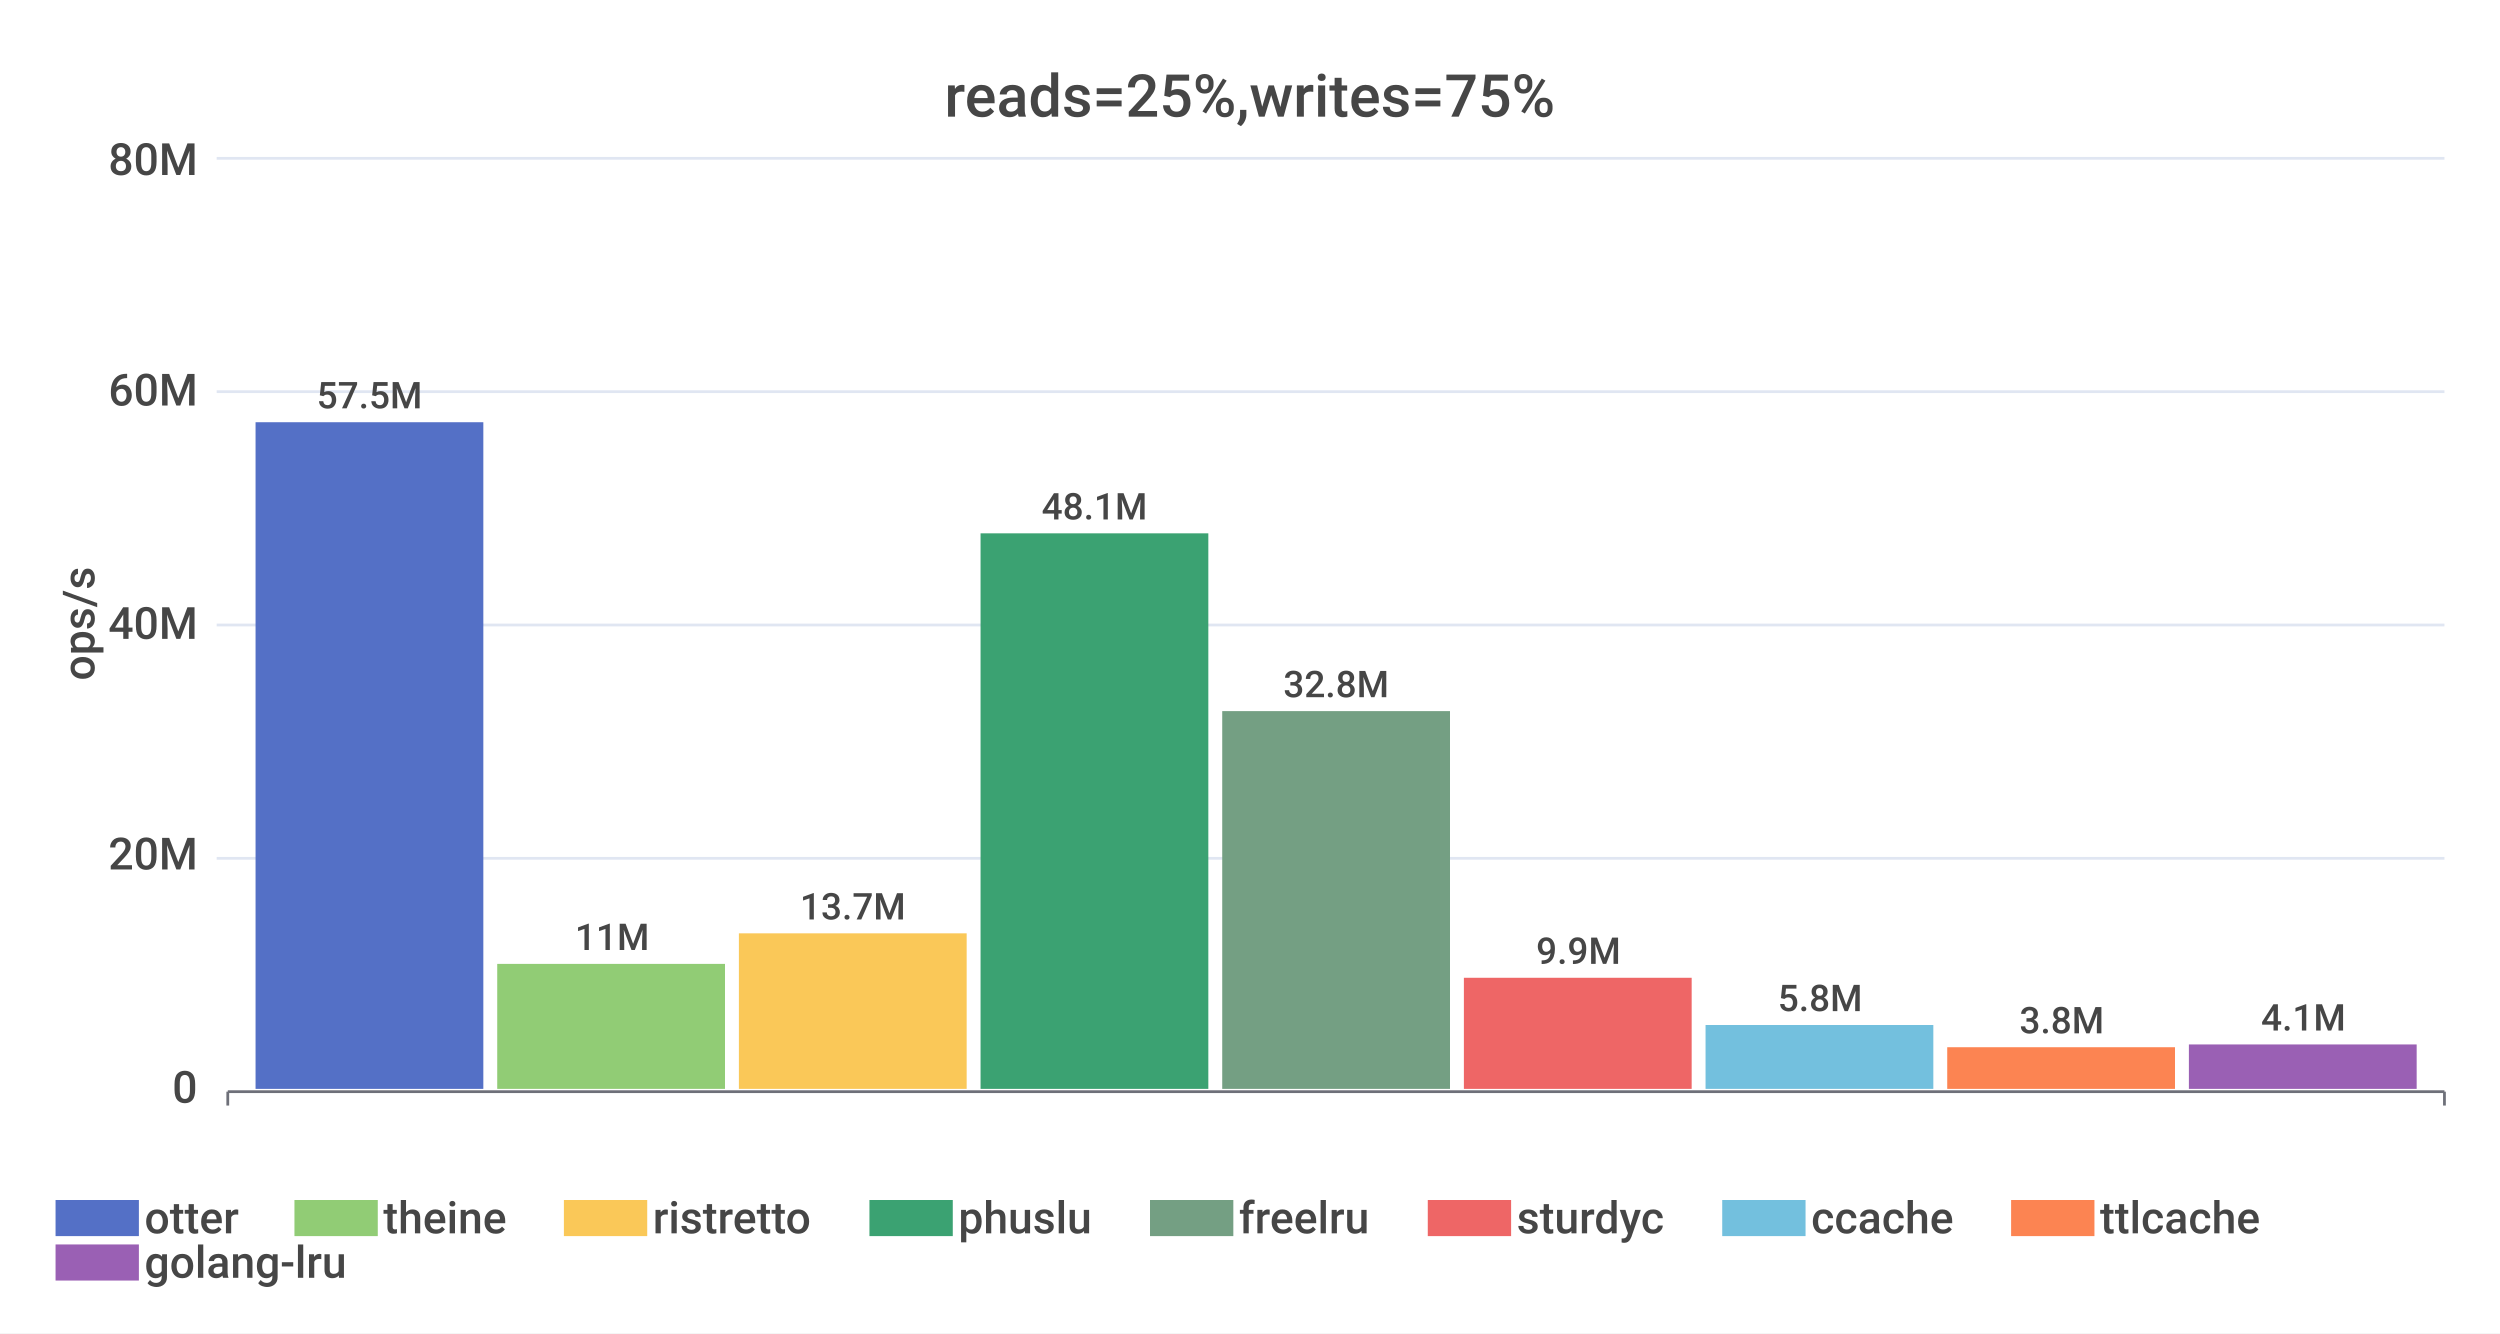
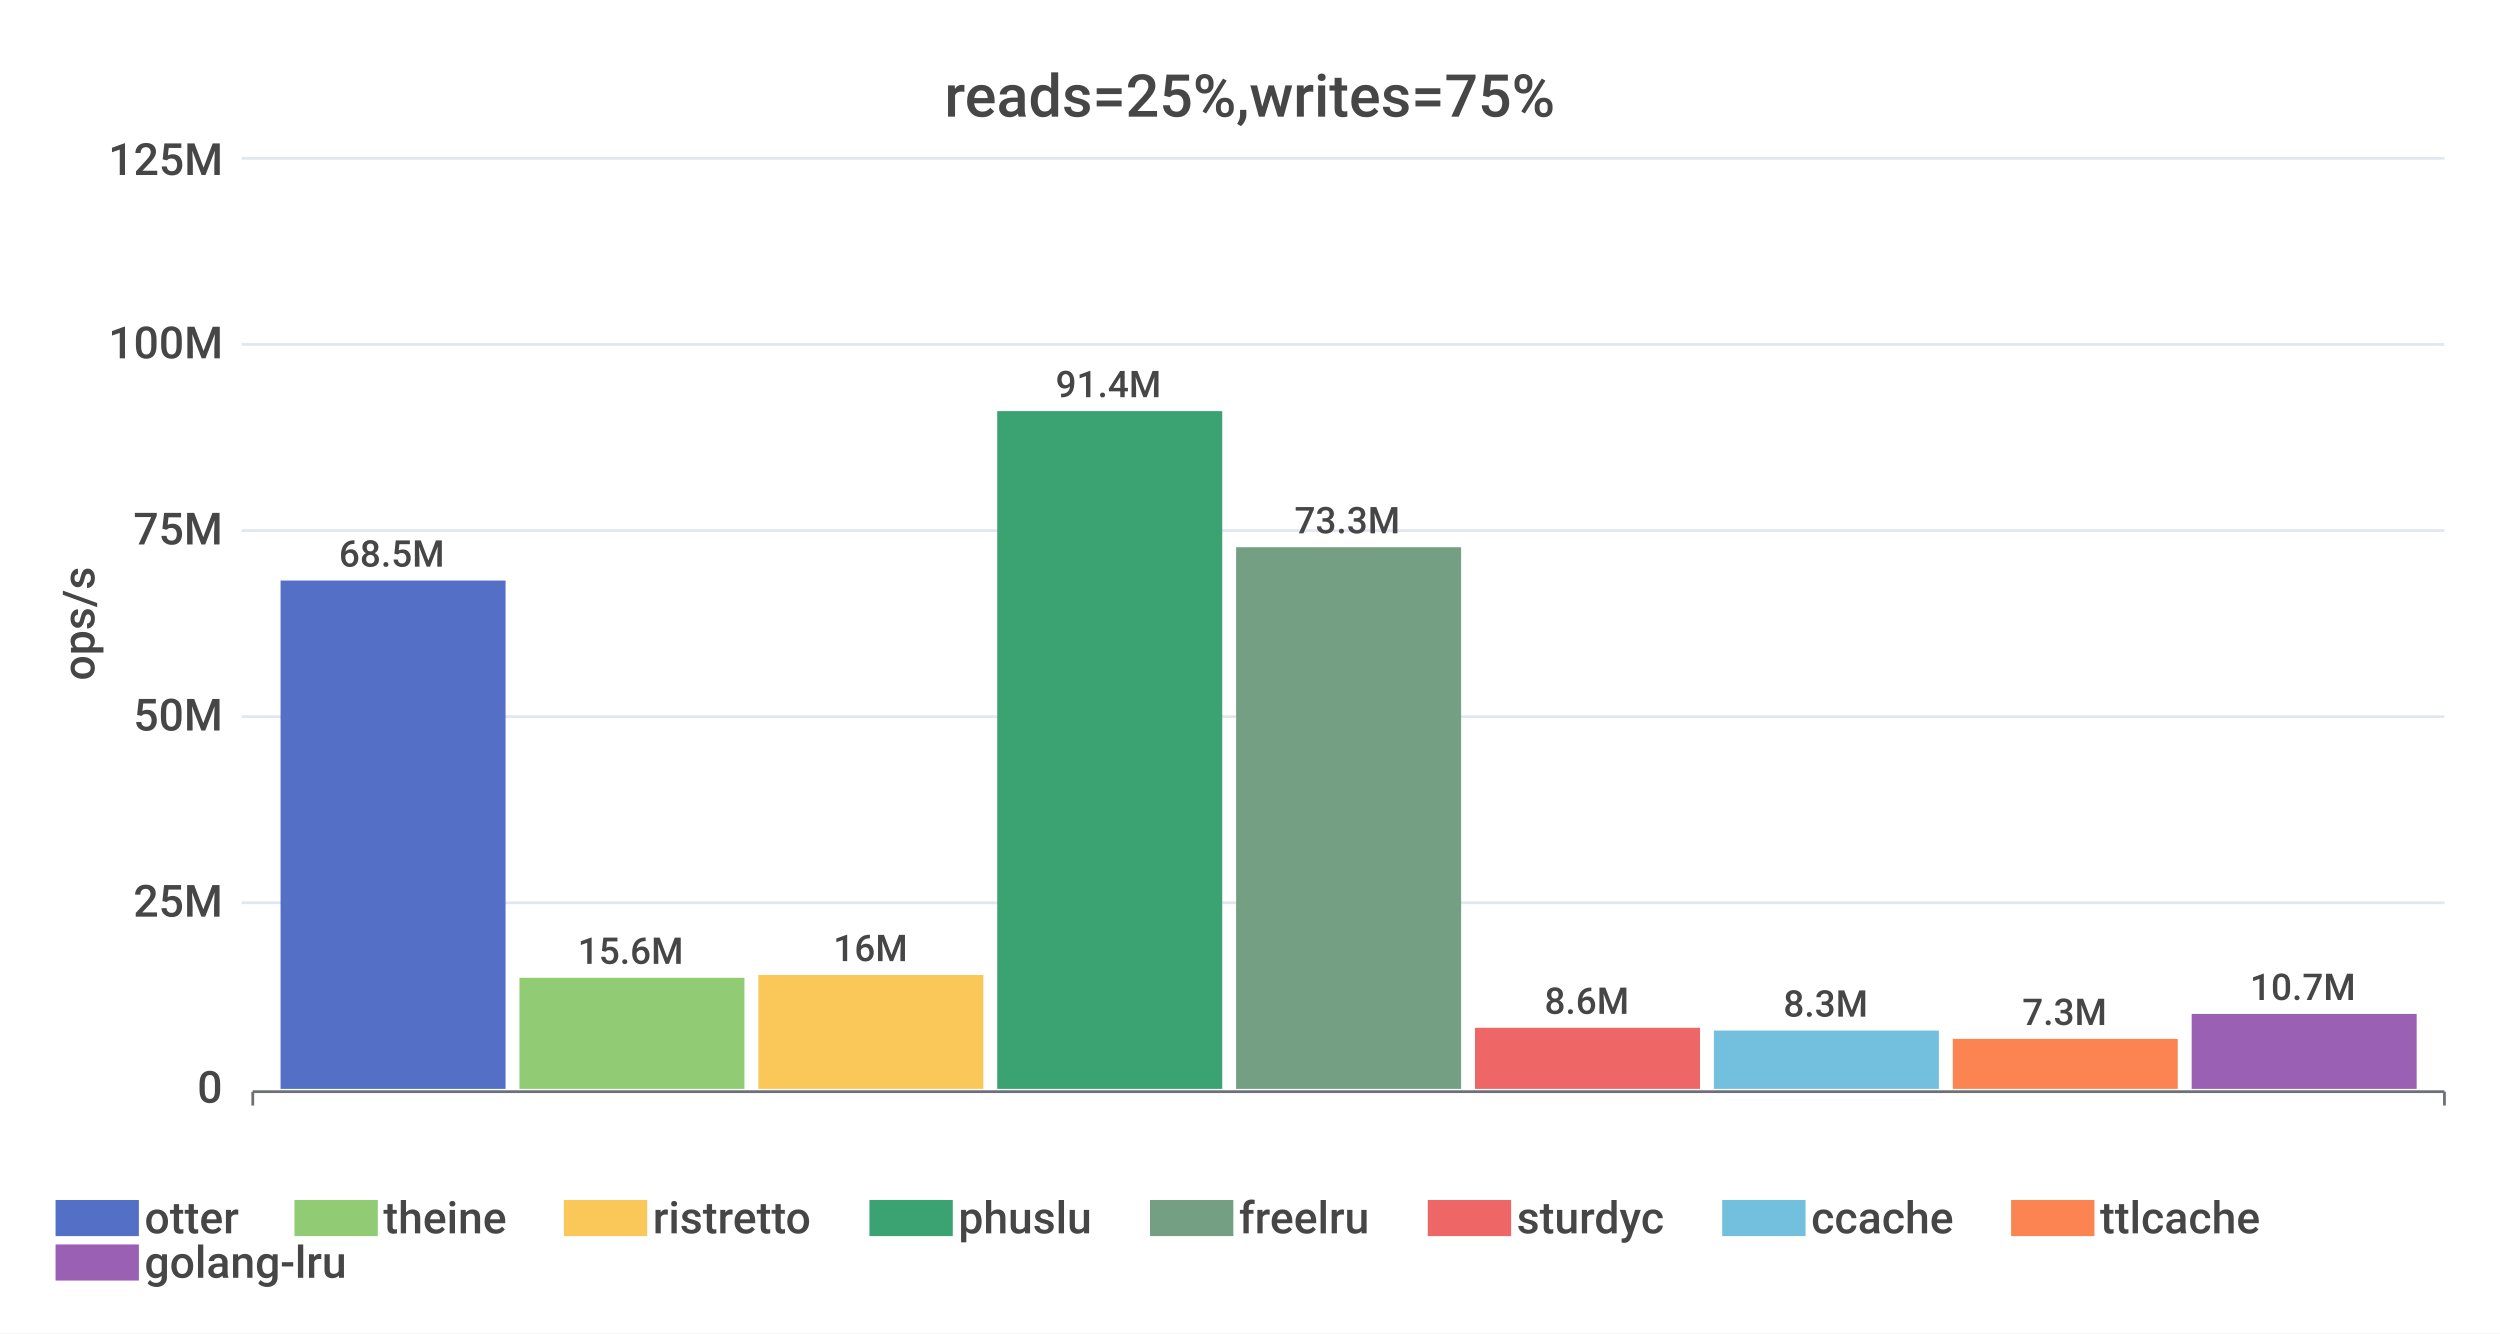
<svg xmlns="http://www.w3.org/2000/svg" viewBox="0 0 900 480">
  <path d="M 0 0 L 900 0 L 900 480 L 0 480 L 0 0" style="stroke:none;fill:white" />
  <text x="340" y="42" style="stroke:none;fill:rgb(70,70,70);font-size:21.3px;font-family:'Roboto Medium',sans-serif">reads=25%,writes=75%</text>
  <path d="M 20 432 L 50 432 L 50 445 L 20 445 L 20 432" style="stroke:none;fill:rgb(84,112,198)" />
  <text x="52" y="444" style="stroke:none;fill:rgb(70,70,70);font-size:16px;font-family:'Roboto Medium',sans-serif">otter</text>
  <path d="M 106 432 L 136 432 L 136 445 L 106 445 L 106 432" style="stroke:none;fill:rgb(145,204,117)" />
  <text x="138" y="444" style="stroke:none;fill:rgb(70,70,70);font-size:16px;font-family:'Roboto Medium',sans-serif">theine</text>
  <path d="M 203 432 L 233 432 L 233 445 L 203 445 L 203 432" style="stroke:none;fill:rgb(250,200,88)" />
  <text x="235" y="444" style="stroke:none;fill:rgb(70,70,70);font-size:16px;font-family:'Roboto Medium',sans-serif">ristretto</text>
  <path d="M 313 432 L 343 432 L 343 445 L 313 445 L 313 432" style="stroke:none;fill:rgb(59,162,114)" />
  <text x="345" y="444" style="stroke:none;fill:rgb(70,70,70);font-size:16px;font-family:'Roboto Medium',sans-serif">phuslu</text>
  <path d="M 414 432 L 444 432 L 444 445 L 414 445 L 414 432" style="stroke:none;fill:rgb(116,159,131)" />
  <text x="446" y="444" style="stroke:none;fill:rgb(70,70,70);font-size:16px;font-family:'Roboto Medium',sans-serif">freelru</text>
  <path d="M 514 432 L 544 432 L 544 445 L 514 445 L 514 432" style="stroke:none;fill:rgb(238,102,102)" />
  <text x="546" y="444" style="stroke:none;fill:rgb(70,70,70);font-size:16px;font-family:'Roboto Medium',sans-serif">sturdyc</text>
  <path d="M 620 432 L 650 432 L 650 445 L 620 445 L 620 432" style="stroke:none;fill:rgb(115,192,222)" />
  <text x="652" y="444" style="stroke:none;fill:rgb(70,70,70);font-size:16px;font-family:'Roboto Medium',sans-serif">ccache</text>
  <path d="M 724 432 L 754 432 L 754 445 L 724 445 L 724 432" style="stroke:none;fill:rgb(252,132,82)" />
  <text x="756" y="444" style="stroke:none;fill:rgb(70,70,70);font-size:16px;font-family:'Roboto Medium',sans-serif">ttlcache</text>
  <path d="M 20 448 L 50 448 L 50 461 L 20 461 L 20 448" style="stroke:none;fill:rgb(154,96,180)" />
  <text x="52" y="460" style="stroke:none;fill:rgb(70,70,70);font-size:16px;font-family:'Roboto Medium',sans-serif">golang-lru</text>
  <text x="34" y="245" style="stroke:none;fill:rgb(70,70,70);font-size:16px;font-family:'Roboto Medium',sans-serif" transform="rotate(270.00,34,245)">ops/s</text>
-   <text x="39" y="63" style="stroke:none;fill:rgb(70,70,70);font-size:16px;font-family:'Roboto Medium',sans-serif">80M</text>
-   <text x="39" y="146" style="stroke:none;fill:rgb(70,70,70);font-size:16px;font-family:'Roboto Medium',sans-serif">60M</text>
-   <text x="39" y="230" style="stroke:none;fill:rgb(70,70,70);font-size:16px;font-family:'Roboto Medium',sans-serif">40M</text>
-   <text x="39" y="313" style="stroke:none;fill:rgb(70,70,70);font-size:16px;font-family:'Roboto Medium',sans-serif">20M</text>
-   <text x="62" y="397" style="stroke:none;fill:rgb(70,70,70);font-size:16px;font-family:'Roboto Medium',sans-serif">0</text>
-   <path d="M 78 57 L 880 57" style="stroke-width:1;stroke:rgb(224,230,242);fill:none" />
-   <path d="M 78 141 L 880 141" style="stroke-width:1;stroke:rgb(224,230,242);fill:none" />
-   <path d="M 78 225 L 880 225" style="stroke-width:1;stroke:rgb(224,230,242);fill:none" />
-   <path d="M 78 309 L 880 309" style="stroke-width:1;stroke:rgb(224,230,242);fill:none" />
-   <path d="M 82 393 L 880 393" style="stroke-width:1;stroke:rgb(110,112,121);fill:none" />
-   <path d="M 82 398 L 82 393" style="stroke-width:1;stroke:rgb(110,112,121);fill:none" />
+   <text x="39" y="63" style="stroke:none;fill:rgb(70,70,70);font-size:16px;font-family:'Roboto Medium',sans-serif">125M</text>
+   <text x="39" y="129" style="stroke:none;fill:rgb(70,70,70);font-size:16px;font-family:'Roboto Medium',sans-serif">100M</text>
+   <text x="48" y="196" style="stroke:none;fill:rgb(70,70,70);font-size:16px;font-family:'Roboto Medium',sans-serif">75M</text>
+   <text x="48" y="263" style="stroke:none;fill:rgb(70,70,70);font-size:16px;font-family:'Roboto Medium',sans-serif">50M</text>
+   <text x="48" y="330" style="stroke:none;fill:rgb(70,70,70);font-size:16px;font-family:'Roboto Medium',sans-serif">25M</text>
+   <text x="71" y="397" style="stroke:none;fill:rgb(70,70,70);font-size:16px;font-family:'Roboto Medium',sans-serif">0</text>
+   <path d="M 87 57 L 880 57" style="stroke-width:1;stroke:rgb(224,230,242);fill:none" />
+   <path d="M 87 124 L 880 124" style="stroke-width:1;stroke:rgb(224,230,242);fill:none" />
+   <path d="M 87 191 L 880 191" style="stroke-width:1;stroke:rgb(224,230,242);fill:none" />
+   <path d="M 87 258 L 880 258" style="stroke-width:1;stroke:rgb(224,230,242);fill:none" />
+   <path d="M 87 325 L 880 325" style="stroke-width:1;stroke:rgb(224,230,242);fill:none" />
+   <path d="M 91 393 L 880 393" style="stroke-width:1;stroke:rgb(110,112,121);fill:none" />
+   <path d="M 91 398 L 91 393" style="stroke-width:1;stroke:rgb(110,112,121);fill:none" />
  <path d="M 880 398 L 880 393" style="stroke-width:1;stroke:rgb(110,112,121);fill:none" />
-   <path d="M 92 152 L 174 152 L 174 392 L 92 392 L 92 152" style="stroke:none;fill:rgb(84,112,198)" />
-   <path d="M 179 347 L 261 347 L 261 392 L 179 392 L 179 347" style="stroke:none;fill:rgb(145,204,117)" />
-   <path d="M 266 336 L 348 336 L 348 392 L 266 392 L 266 336" style="stroke:none;fill:rgb(250,200,88)" />
-   <path d="M 353 192 L 435 192 L 435 392 L 353 392 L 353 192" style="stroke:none;fill:rgb(59,162,114)" />
-   <path d="M 440 256 L 522 256 L 522 392 L 440 392 L 440 256" style="stroke:none;fill:rgb(116,159,131)" />
-   <path d="M 527 352 L 609 352 L 609 392 L 527 392 L 527 352" style="stroke:none;fill:rgb(238,102,102)" />
-   <path d="M 614 369 L 696 369 L 696 392 L 614 392 L 614 369" style="stroke:none;fill:rgb(115,192,222)" />
-   <path d="M 701 377 L 783 377 L 783 392 L 701 392 L 701 377" style="stroke:none;fill:rgb(252,132,82)" />
-   <path d="M 788 376 L 870 376 L 870 392 L 788 392 L 788 376" style="stroke:none;fill:rgb(154,96,180)" />
-   <text x="114" y="147" style="stroke:none;fill:rgb(70,70,70);font-size:13.3px;font-family:'Roboto Medium',sans-serif">57.5M</text>
-   <text x="207" y="342" style="stroke:none;fill:rgb(70,70,70);font-size:13.3px;font-family:'Roboto Medium',sans-serif">11M</text>
-   <text x="288" y="331" style="stroke:none;fill:rgb(70,70,70);font-size:13.3px;font-family:'Roboto Medium',sans-serif">13.7M</text>
-   <text x="375" y="187" style="stroke:none;fill:rgb(70,70,70);font-size:13.3px;font-family:'Roboto Medium',sans-serif">48.1M</text>
-   <text x="462" y="251" style="stroke:none;fill:rgb(70,70,70);font-size:13.3px;font-family:'Roboto Medium',sans-serif">32.8M</text>
-   <text x="553" y="347" style="stroke:none;fill:rgb(70,70,70);font-size:13.3px;font-family:'Roboto Medium',sans-serif">9.9M</text>
-   <text x="640" y="364" style="stroke:none;fill:rgb(70,70,70);font-size:13.3px;font-family:'Roboto Medium',sans-serif">5.8M</text>
-   <text x="727" y="372" style="stroke:none;fill:rgb(70,70,70);font-size:13.3px;font-family:'Roboto Medium',sans-serif">3.8M</text>
-   <text x="814" y="371" style="stroke:none;fill:rgb(70,70,70);font-size:13.3px;font-family:'Roboto Medium',sans-serif">4.1M</text>
+   <path d="M 101 209 L 182 209 L 182 392 L 101 392 L 101 209" style="stroke:none;fill:rgb(84,112,198)" />
+   <path d="M 187 352 L 268 352 L 268 392 L 187 392 L 187 352" style="stroke:none;fill:rgb(145,204,117)" />
+   <path d="M 273 351 L 354 351 L 354 392 L 273 392 L 273 351" style="stroke:none;fill:rgb(250,200,88)" />
+   <path d="M 359 148 L 440 148 L 440 392 L 359 392 L 359 148" style="stroke:none;fill:rgb(59,162,114)" />
+   <path d="M 445 197 L 526 197 L 526 392 L 445 392 L 445 197" style="stroke:none;fill:rgb(116,159,131)" />
+   <path d="M 531 370 L 612 370 L 612 392 L 531 392 L 531 370" style="stroke:none;fill:rgb(238,102,102)" />
+   <path d="M 617 371 L 698 371 L 698 392 L 617 392 L 617 371" style="stroke:none;fill:rgb(115,192,222)" />
+   <path d="M 703 374 L 784 374 L 784 392 L 703 392 L 703 374" style="stroke:none;fill:rgb(252,132,82)" />
+   <path d="M 789 365 L 870 365 L 870 392 L 789 392 L 789 365" style="stroke:none;fill:rgb(154,96,180)" />
+   <text x="122" y="204" style="stroke:none;fill:rgb(70,70,70);font-size:13.3px;font-family:'Roboto Medium',sans-serif">68.5M</text>
+   <text x="208" y="347" style="stroke:none;fill:rgb(70,70,70);font-size:13.3px;font-family:'Roboto Medium',sans-serif">15.6M</text>
+   <text x="300" y="346" style="stroke:none;fill:rgb(70,70,70);font-size:13.3px;font-family:'Roboto Medium',sans-serif">16M</text>
+   <text x="380" y="143" style="stroke:none;fill:rgb(70,70,70);font-size:13.3px;font-family:'Roboto Medium',sans-serif">91.4M</text>
+   <text x="466" y="192" style="stroke:none;fill:rgb(70,70,70);font-size:13.3px;font-family:'Roboto Medium',sans-serif">73.3M</text>
+   <text x="556" y="365" style="stroke:none;fill:rgb(70,70,70);font-size:13.3px;font-family:'Roboto Medium',sans-serif">8.6M</text>
+   <text x="642" y="366" style="stroke:none;fill:rgb(70,70,70);font-size:13.3px;font-family:'Roboto Medium',sans-serif">8.3M</text>
+   <text x="728" y="369" style="stroke:none;fill:rgb(70,70,70);font-size:13.3px;font-family:'Roboto Medium',sans-serif">7.3M</text>
+   <text x="810" y="360" style="stroke:none;fill:rgb(70,70,70);font-size:13.3px;font-family:'Roboto Medium',sans-serif">10.7M</text>
</svg>
